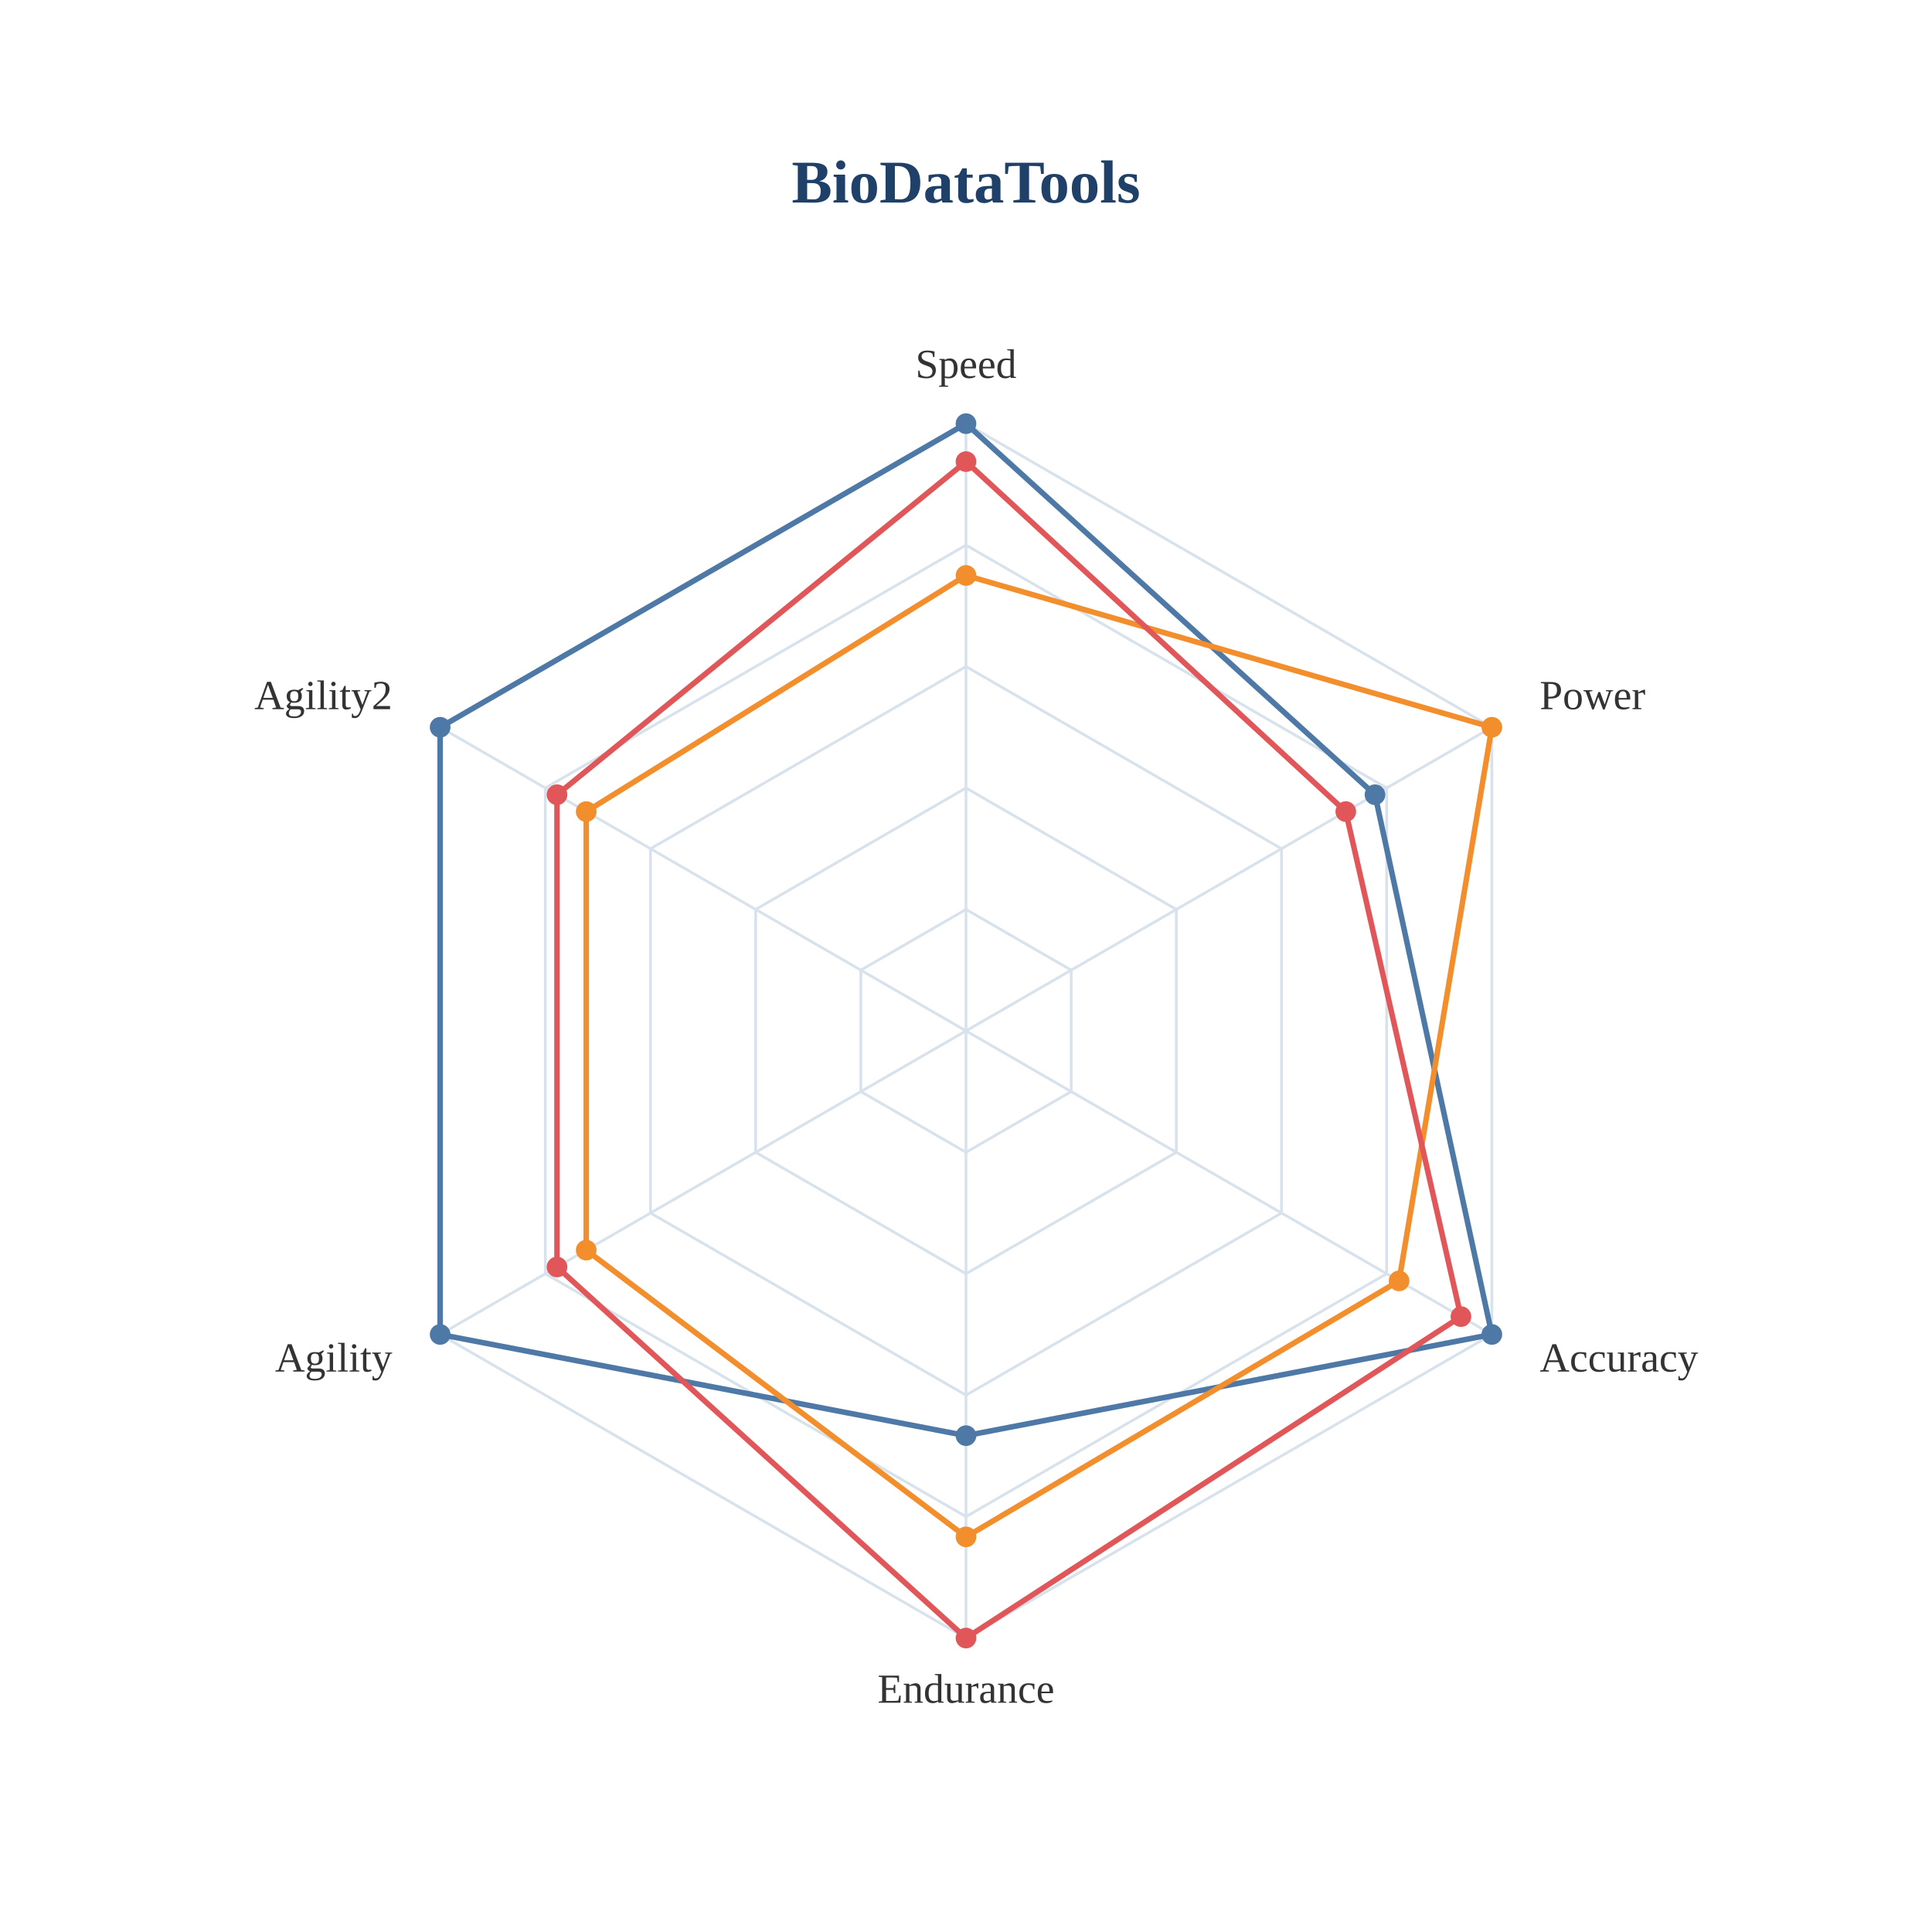
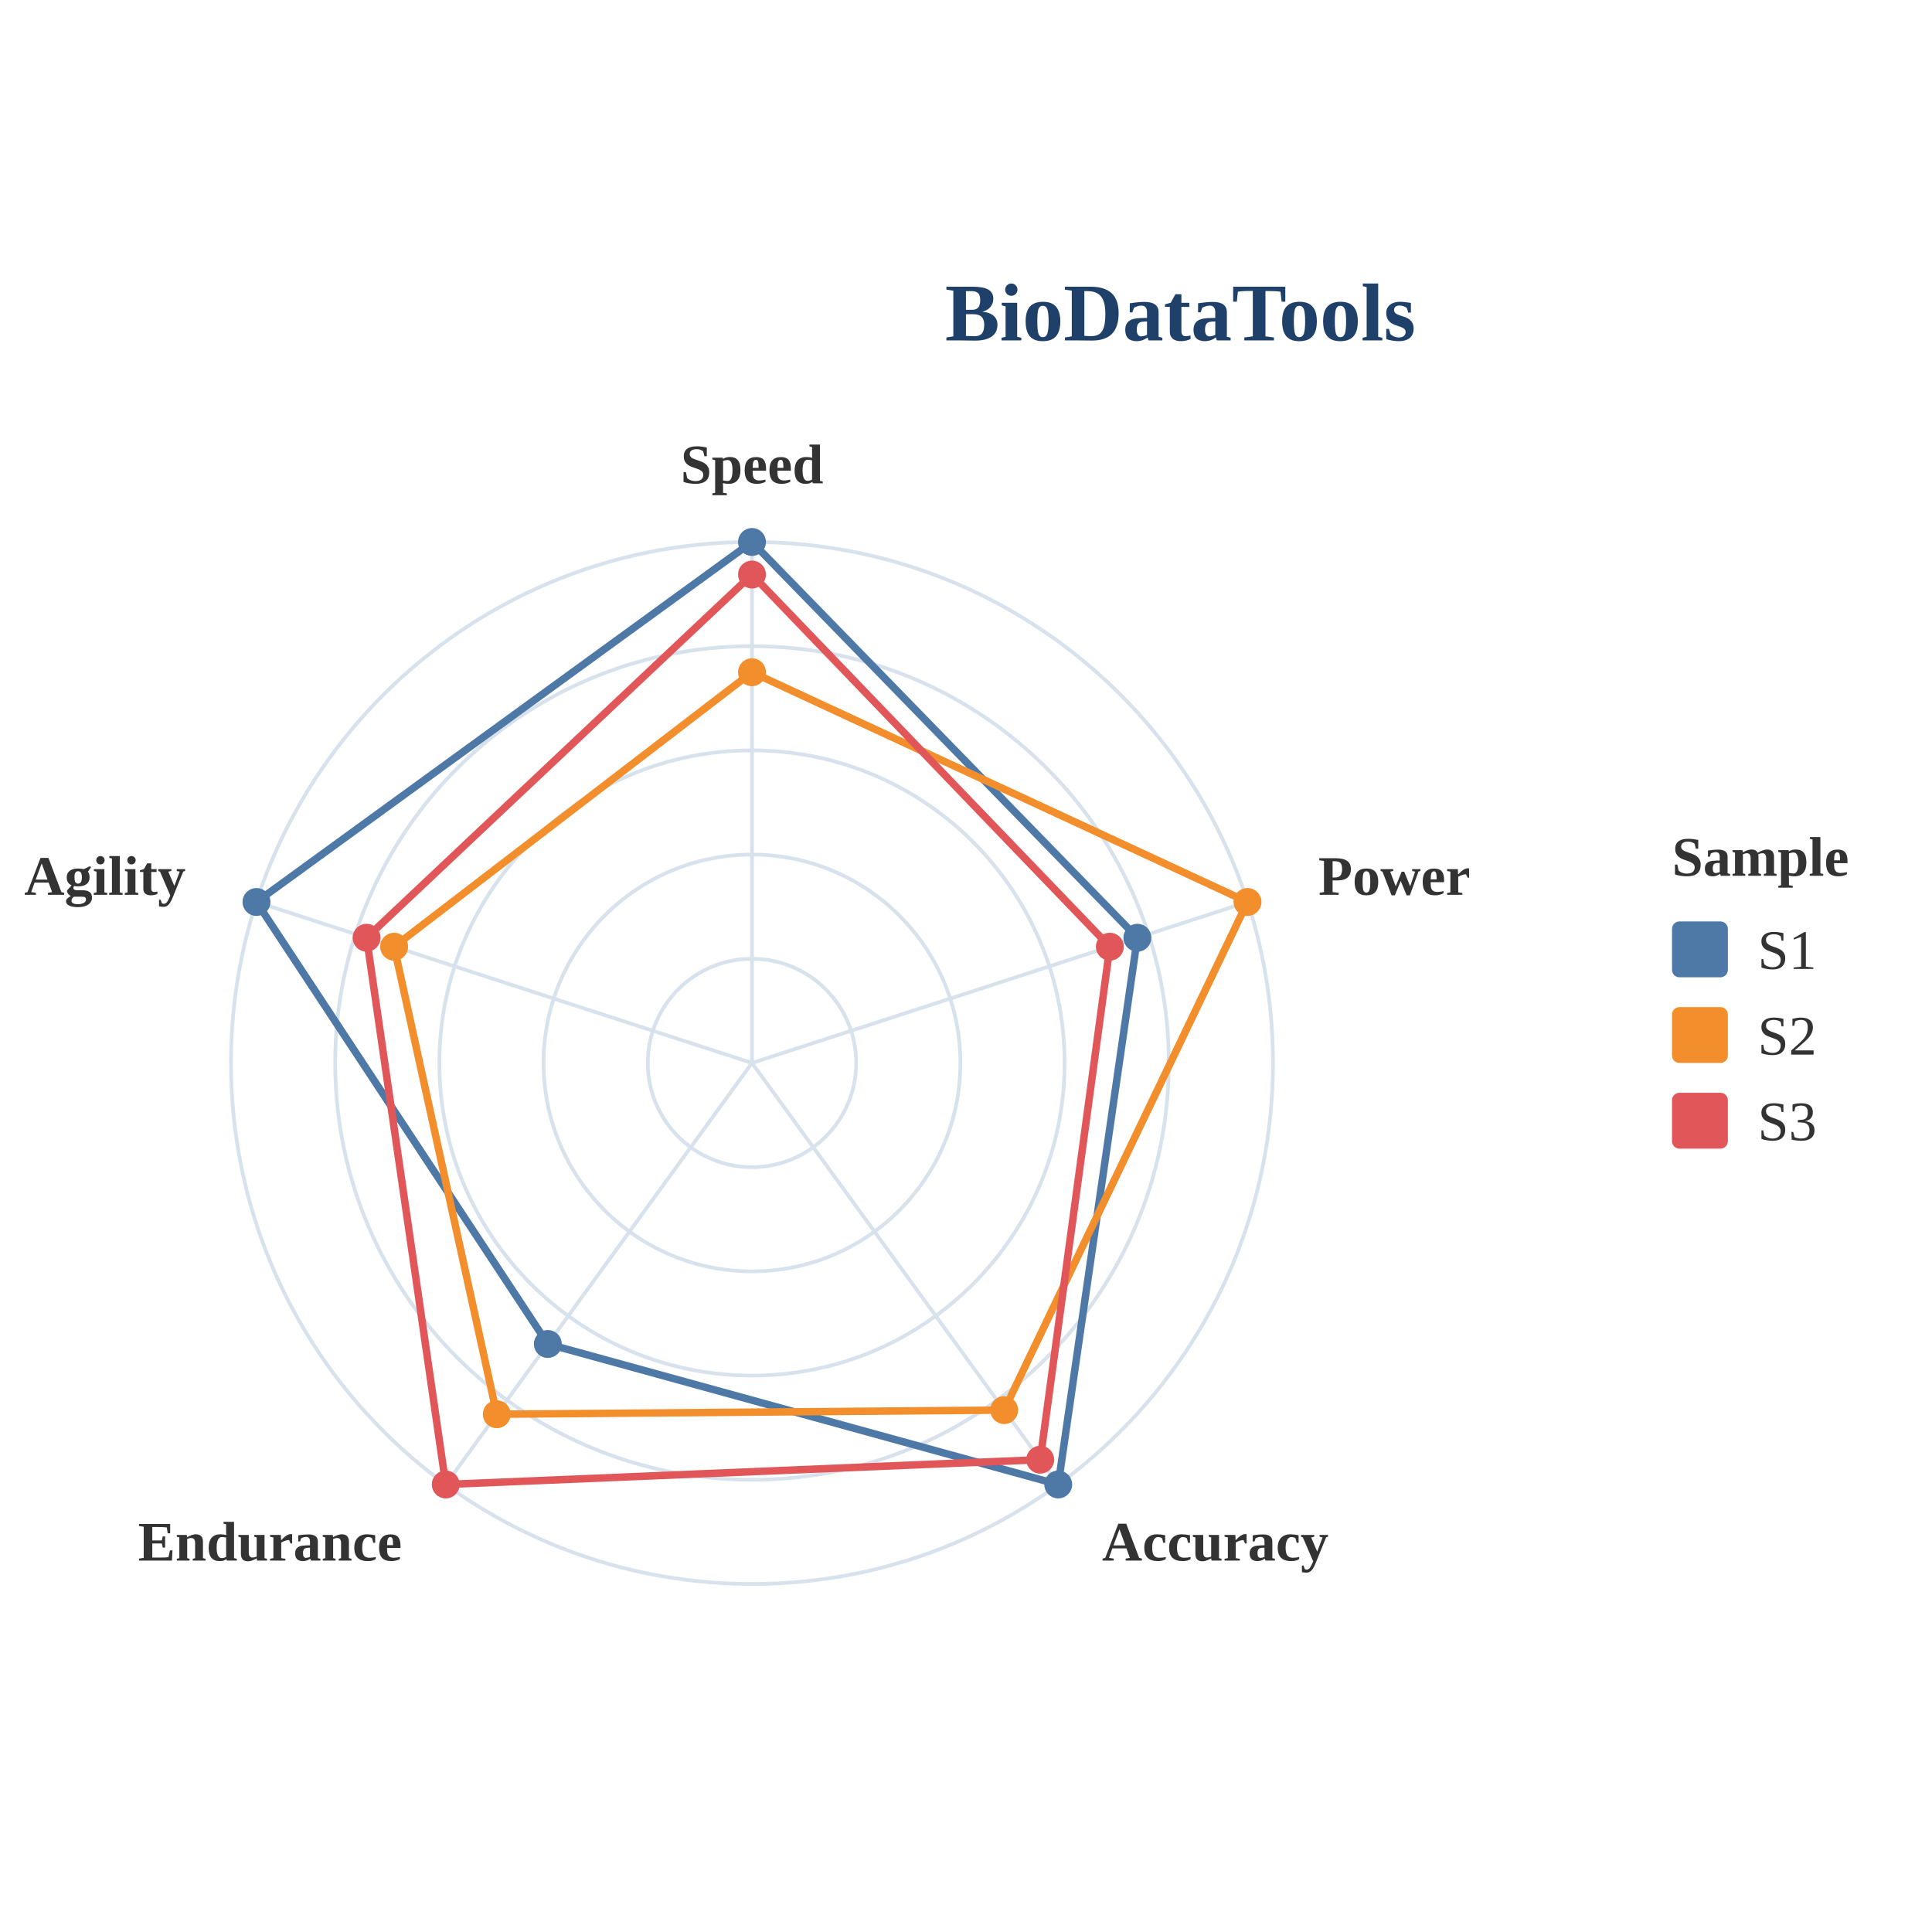
- <svg xmlns="http://www.w3.org/2000/svg" width="700" height="700" viewBox="0 0 700 700" style="background: rgb(255, 255, 255); font-family: &quot;Times New Roman&quot;;">
-   <text x="350" y="73.375" text-anchor="middle" font-size="22" font-weight="bold" font-style="normal" fill="#1f4068">BioDataTools</text>
-   <g class="radar-chart">
-     <g class="radar-grid">
-       <polygon points="350,329.5 388.105,351.5 388.105,395.5 350,417.5 311.895,395.5 311.895,351.5" fill="none" stroke="#d8e2ec" stroke-width="1" />
-       <polygon points="350,285.5 426.21,329.5 426.21,417.5 350,461.5 273.79,417.5 273.79,329.5" fill="none" stroke="#d8e2ec" stroke-width="1" />
-       <polygon points="350,241.5 464.315,307.5 464.315,439.5 350,505.5 235.685,439.5 235.685,307.5" fill="none" stroke="#d8e2ec" stroke-width="1" />
-       <polygon points="350,197.5 502.42,285.5 502.42,461.5 350,549.5 197.58,461.5 197.58,285.5" fill="none" stroke="#d8e2ec" stroke-width="1" />
-       <polygon points="350,153.5 540.526,263.5 540.526,483.5 350,593.5 159.474,483.5 159.474,263.5" fill="none" stroke="#d8e2ec" stroke-width="1" />
+ <svg xmlns="http://www.w3.org/2000/svg" width="700" height="700" viewBox="0 0 700 700" style="background: rgb(255, 255, 255); font-family: &quot;Times New Roman&quot;; overflow: hidden; cursor: grab; touch-action: none;">
+   <g class="viewport" transform="translate(-44.68717,-108.802) scale(1.349555)">
+     <text class="chart-title" x="350" y="172" text-anchor="middle" font-size="22" font-weight="bold" font-style="normal" fill="#1f4068">BioDataTools</text>
+     <g class="radar-chart">
+       <g class="radar-grid">
+         <circle cx="235" cy="366" r="27.975" fill="none" stroke="#d8e2ec" stroke-width="1" />
+         <circle cx="235" cy="366" r="55.95" fill="none" stroke="#d8e2ec" stroke-width="1" />
+         <circle cx="235" cy="366" r="83.925" fill="none" stroke="#d8e2ec" stroke-width="1" />
+         <circle cx="235" cy="366" r="111.9" fill="none" stroke="#d8e2ec" stroke-width="1" />
+         <circle cx="235" cy="366" r="139.875" fill="none" stroke="#d8e2ec" stroke-width="1" />
+       </g>
+       <g class="radar-axis">
+         <line x1="235" y1="366" x2="235" y2="226.125" stroke="#d8e2ec" stroke-width="1" />
+         <line x1="235" y1="366" x2="368.029" y2="322.776" stroke="#d8e2ec" stroke-width="1" />
+         <line x1="235" y1="366" x2="317.216" y2="479.161" stroke="#d8e2ec" stroke-width="1" />
+         <line x1="235" y1="366" x2="152.784" y2="479.161" stroke="#d8e2ec" stroke-width="1" />
+         <line x1="235" y1="366" x2="101.971" y2="322.776" stroke="#d8e2ec" stroke-width="1" />
+       </g>
+       <g class="radar-data">
+         <polygon points="235,226.125 338.467,332.382 317.216,479.161 180.189,441.441 101.971,322.776" fill="#4e79a7" fill-opacity="0" stroke="#4e79a7" stroke-width="2" stroke-linejoin="round" />
+         <circle cx="235" cy="226.125" r="3" fill="#4e79a7" stroke="#4e79a7" stroke-width="1.5" />
+         <circle cx="338.467" cy="332.382" r="3" fill="#4e79a7" stroke="#4e79a7" stroke-width="1.5" />
+         <circle cx="317.216" cy="479.161" r="3" fill="#4e79a7" stroke="#4e79a7" stroke-width="1.5" />
+         <circle cx="180.189" cy="441.441" r="3" fill="#4e79a7" stroke="#4e79a7" stroke-width="1.5" />
+         <circle cx="101.971" cy="322.776" r="3" fill="#4e79a7" stroke="#4e79a7" stroke-width="1.5" />
+         <polygon points="235,261.094 368.029,322.776 302.708,459.192 166.486,460.301 138.923,334.783" fill="#f28e2c" fill-opacity="0" stroke="#f28e2c" stroke-width="2" stroke-linejoin="round" />
+         <circle cx="235" cy="261.094" r="3" fill="#f28e2c" stroke="#f28e2c" stroke-width="1.5" />
+         <circle cx="368.029" cy="322.776" r="3" fill="#f28e2c" stroke="#f28e2c" stroke-width="1.5" />
+         <circle cx="302.708" cy="459.192" r="3" fill="#f28e2c" stroke="#f28e2c" stroke-width="1.5" />
+         <circle cx="166.486" cy="460.301" r="3" fill="#f28e2c" stroke="#f28e2c" stroke-width="1.5" />
+         <circle cx="138.923" cy="334.783" r="3" fill="#f28e2c" stroke="#f28e2c" stroke-width="1.5" />
+         <polygon points="235,234.867 331.077,334.783 312.38,472.505 152.784,479.161 131.533,332.382" fill="#e15759" fill-opacity="0" stroke="#e15759" stroke-width="2" stroke-linejoin="round" />
+         <circle cx="235" cy="234.867" r="3" fill="#e15759" stroke="#e15759" stroke-width="1.5" />
+         <circle cx="331.077" cy="334.783" r="3" fill="#e15759" stroke="#e15759" stroke-width="1.5" />
+         <circle cx="312.38" cy="472.505" r="3" fill="#e15759" stroke="#e15759" stroke-width="1.5" />
+         <circle cx="152.784" cy="479.161" r="3" fill="#e15759" stroke="#e15759" stroke-width="1.5" />
+         <circle cx="131.533" cy="332.382" r="3" fill="#e15759" stroke="#e15759" stroke-width="1.5" />
+       </g>
    </g>
-     <g class="radar-axis">
-       <line x1="350" y1="373.5" x2="350" y2="153.5" stroke="#d8e2ec" stroke-width="1" />
-       <line x1="350" y1="373.5" x2="540.526" y2="263.5" stroke="#d8e2ec" stroke-width="1" />
-       <line x1="350" y1="373.5" x2="540.526" y2="483.5" stroke="#d8e2ec" stroke-width="1" />
-       <line x1="350" y1="373.5" x2="350" y2="593.5" stroke="#d8e2ec" stroke-width="1" />
-       <line x1="350" y1="373.5" x2="159.474" y2="483.5" stroke="#d8e2ec" stroke-width="1" />
-       <line x1="350" y1="373.5" x2="159.474" y2="263.5" stroke="#d8e2ec" stroke-width="1" />
-     </g>
-     <g class="radar-data">
-       <polygon points="350,153.5 498.187,287.944 540.526,483.5 350,520.167 159.474,483.5 159.474,263.5" fill="none" fill-opacity="0" stroke="#4e79a7" stroke-width="2" stroke-linejoin="round" />
-       <circle cx="350" cy="153.5" r="3" fill="#4e79a7" stroke="#4e79a7" stroke-width="1.5" />
-       <circle cx="498.187" cy="287.944" r="3" fill="#4e79a7" stroke="#4e79a7" stroke-width="1.5" />
-       <circle cx="540.526" cy="483.5" r="3" fill="#4e79a7" stroke="#4e79a7" stroke-width="1.5" />
-       <circle cx="350" cy="520.167" r="3" fill="#4e79a7" stroke="#4e79a7" stroke-width="1.5" />
-       <circle cx="159.474" cy="483.5" r="3" fill="#4e79a7" stroke="#4e79a7" stroke-width="1.5" />
-       <circle cx="159.474" cy="263.5" r="3" fill="#4e79a7" stroke="#4e79a7" stroke-width="1.5" />
-       <polygon points="350,208.5 540.526,263.5 506.903,464.088 350,556.833 212.398,452.944 212.398,294.056" fill="none" fill-opacity="0" stroke="#f28e2c" stroke-width="2" stroke-linejoin="round" />
-       <circle cx="350" cy="208.5" r="3" fill="#f28e2c" stroke="#f28e2c" stroke-width="1.5" />
-       <circle cx="540.526" cy="263.5" r="3" fill="#f28e2c" stroke="#f28e2c" stroke-width="1.5" />
-       <circle cx="506.903" cy="464.088" r="3" fill="#f28e2c" stroke="#f28e2c" stroke-width="1.5" />
-       <circle cx="350" cy="556.833" r="3" fill="#f28e2c" stroke="#f28e2c" stroke-width="1.5" />
-       <circle cx="212.398" cy="452.944" r="3" fill="#f28e2c" stroke="#f28e2c" stroke-width="1.5" />
-       <circle cx="212.398" cy="294.056" r="3" fill="#f28e2c" stroke="#f28e2c" stroke-width="1.5" />
-       <polygon points="350,167.25 487.602,294.056 529.318,477.029 350,593.5 201.813,459.056 201.813,287.944" fill="none" fill-opacity="0" stroke="#e15759" stroke-width="2" stroke-linejoin="round" />
-       <circle cx="350" cy="167.25" r="3" fill="#e15759" stroke="#e15759" stroke-width="1.5" />
-       <circle cx="487.602" cy="294.056" r="3" fill="#e15759" stroke="#e15759" stroke-width="1.5" />
-       <circle cx="529.318" cy="477.029" r="3" fill="#e15759" stroke="#e15759" stroke-width="1.5" />
-       <circle cx="350" cy="593.5" r="3" fill="#e15759" stroke="#e15759" stroke-width="1.5" />
-       <circle cx="201.813" cy="459.056" r="3" fill="#e15759" stroke="#e15759" stroke-width="1.5" />
-       <circle cx="201.813" cy="287.944" r="3" fill="#e15759" stroke="#e15759" stroke-width="1.5" />
+     <text x="235" y="206.125" text-anchor="middle" dominant-baseline="middle" font-size="15" font-weight="bold" font-style="normal" fill="#333">Speed</text>
+     <text x="387.05" y="316.596" text-anchor="start" dominant-baseline="middle" font-size="15" font-weight="bold" font-style="normal" fill="#333">Power</text>
+     <text x="328.972" y="495.342" text-anchor="start" dominant-baseline="middle" font-size="15" font-weight="bold" font-style="normal" fill="#333">Accuracy</text>
+     <text x="141.028" y="495.342" text-anchor="end" dominant-baseline="middle" font-size="15" font-weight="bold" font-style="normal" fill="#333">Endurance</text>
+     <text x="82.95" y="316.596" text-anchor="end" dominant-baseline="middle" font-size="15" font-weight="bold" font-style="normal" fill="#333">Agility</text>
+     <g class="chart-legend">
+       <text x="482" y="310.5" text-anchor="start" dy="0.35em" font-size="15" font-weight="bold" font-style="normal" fill="#333">Sample</text>
+       <rect x="482" y="328" width="15" height="15" rx="2" fill="#4e79a7" />
+       <text x="505" y="335.5" dy="0.35em" font-size="15" font-weight="normal" font-style="normal" fill="#333">S1</text>
+       <rect x="482" y="351" width="15" height="15" rx="2" fill="#f28e2c" />
+       <text x="505" y="358.5" dy="0.35em" font-size="15" font-weight="normal" font-style="normal" fill="#333">S2</text>
+       <rect x="482" y="374" width="15" height="15" rx="2" fill="#e15759" />
+       <text x="505" y="381.5" dy="0.35em" font-size="15" font-weight="normal" font-style="normal" fill="#333">S3</text>
    </g>
  </g>
-   <text x="350" y="133.5" text-anchor="middle" dominant-baseline="middle" font-size="15" font-weight="normal" font-style="normal" fill="#333">Speed</text>
-   <text x="557.846" y="253.5" text-anchor="start" dominant-baseline="middle" font-size="15" font-weight="normal" font-style="normal" fill="#333">Power</text>
-   <text x="557.846" y="493.5" text-anchor="start" dominant-baseline="middle" font-size="15" font-weight="normal" font-style="normal" fill="#333">Accuracy</text>
-   <text x="350" y="613.5" text-anchor="middle" dominant-baseline="middle" font-size="15" font-weight="normal" font-style="normal" fill="#333">Endurance</text>
-   <text x="142.154" y="493.5" text-anchor="end" dominant-baseline="middle" font-size="15" font-weight="normal" font-style="normal" fill="#333">Agility</text>
-   <text x="142.154" y="253.5" text-anchor="end" dominant-baseline="middle" font-size="15" font-weight="normal" font-style="normal" fill="#333">Agility2</text>
</svg>
